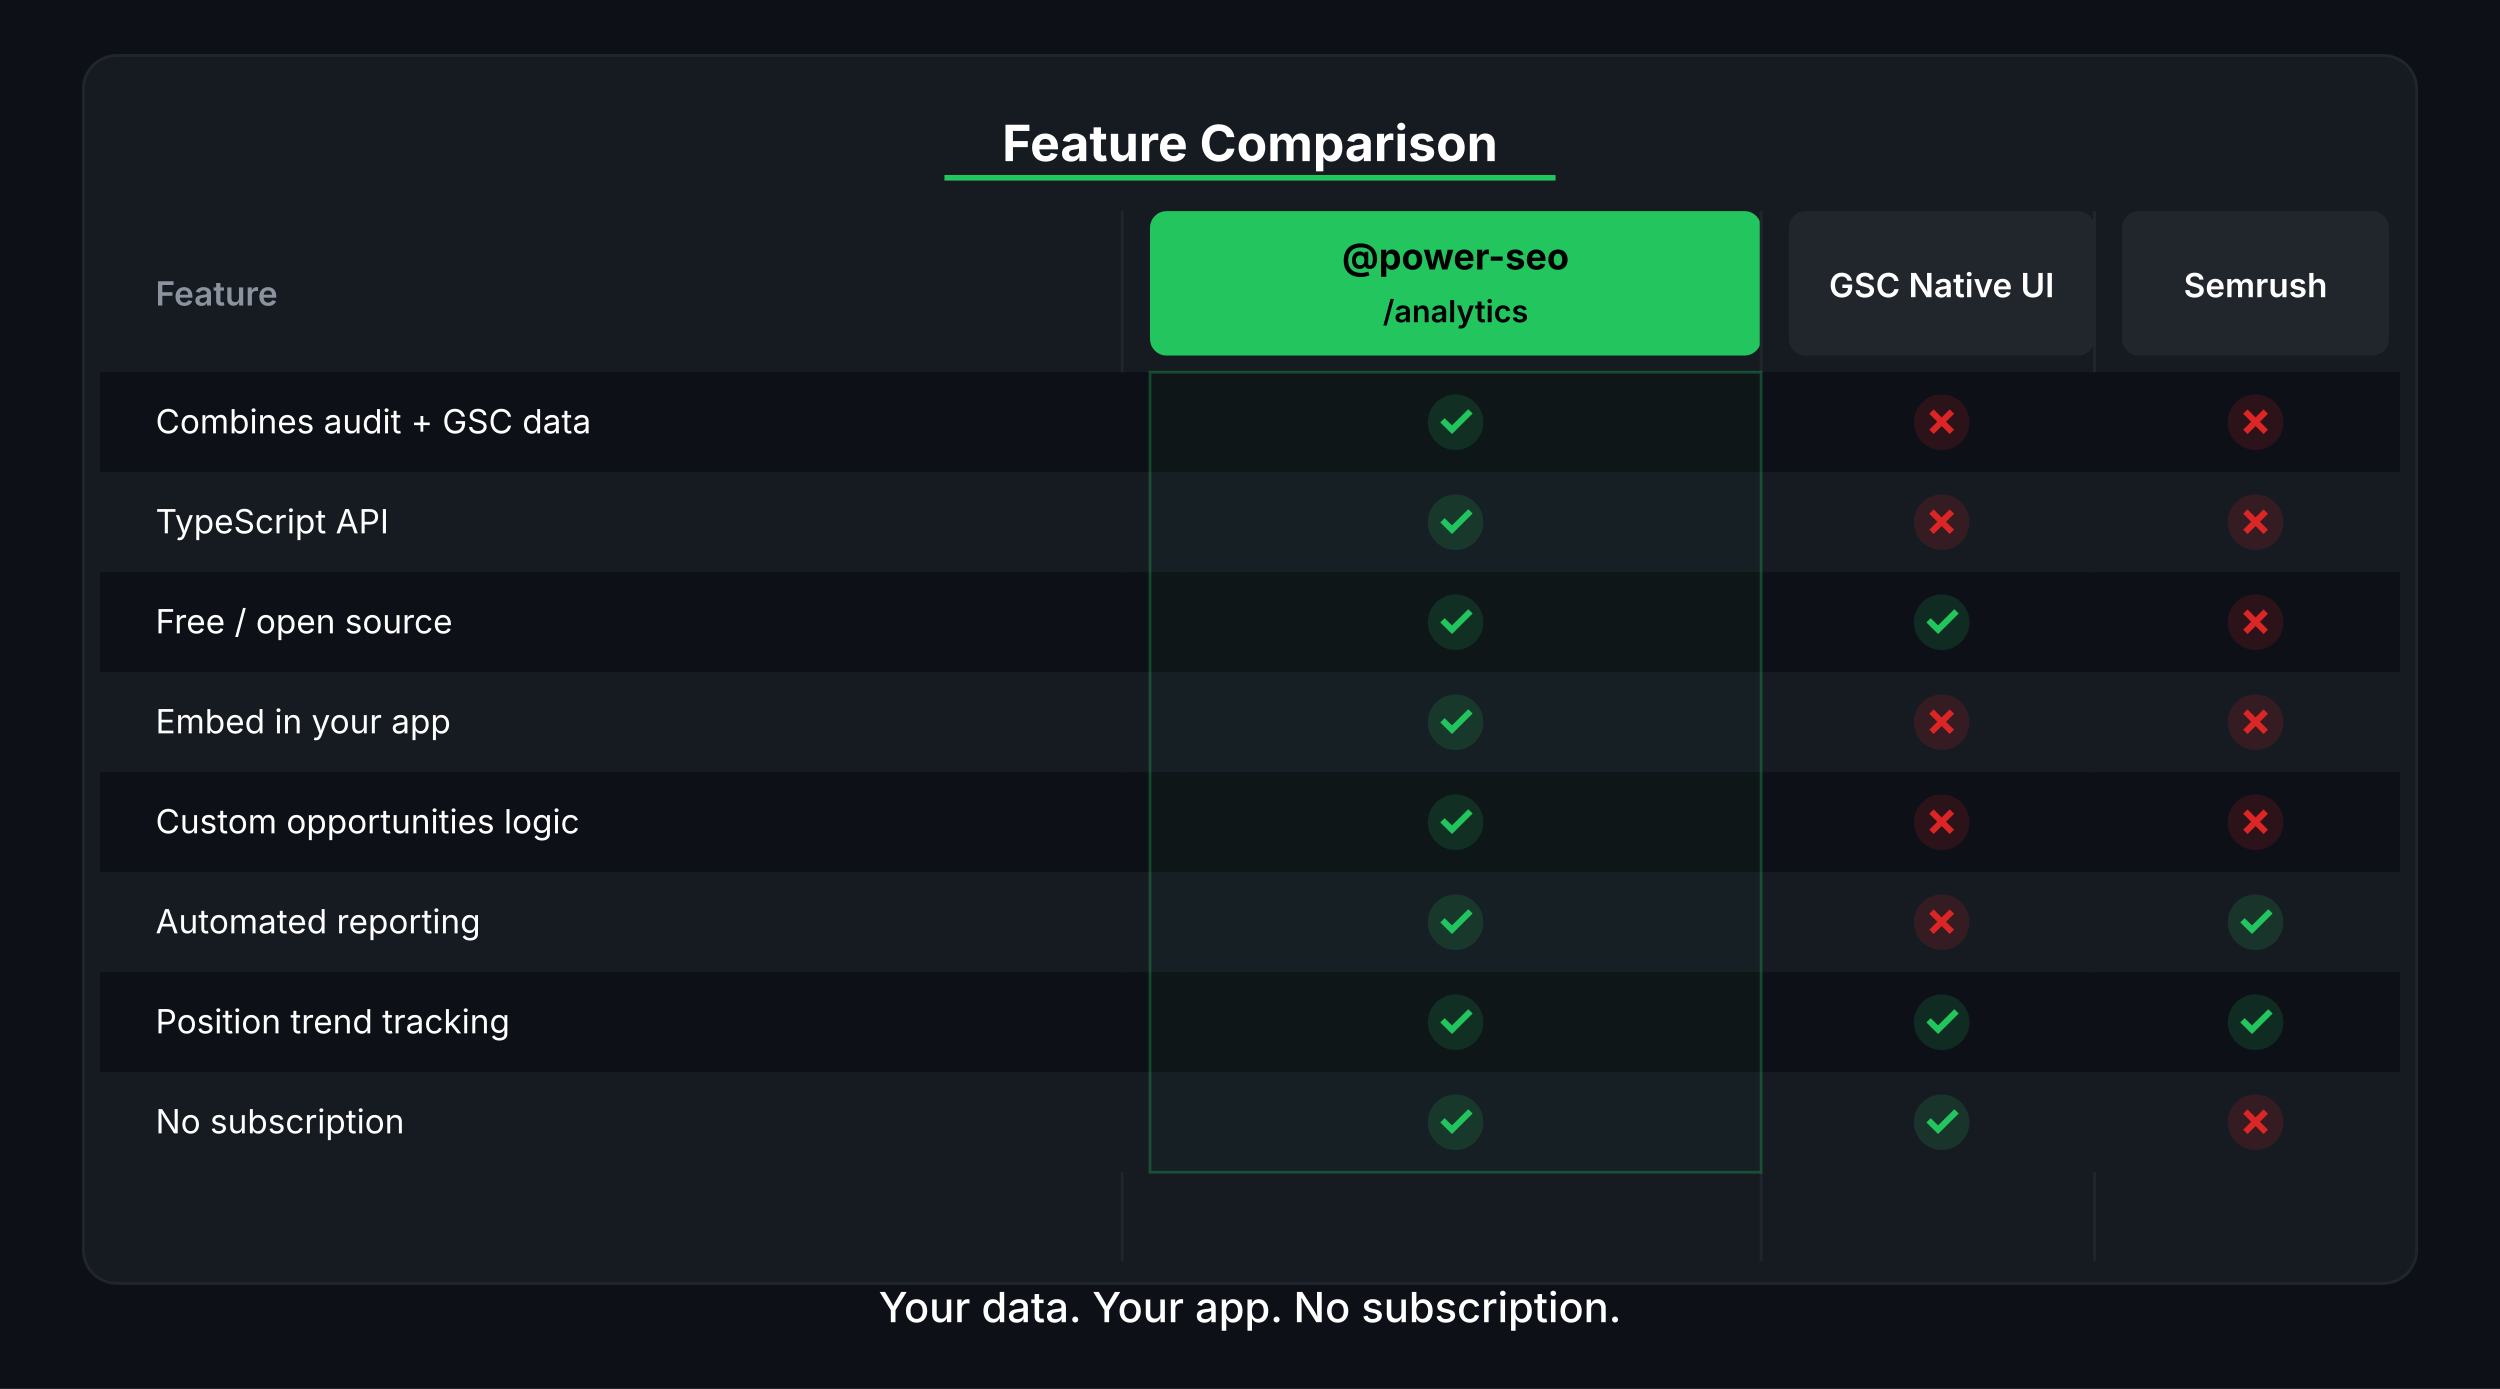
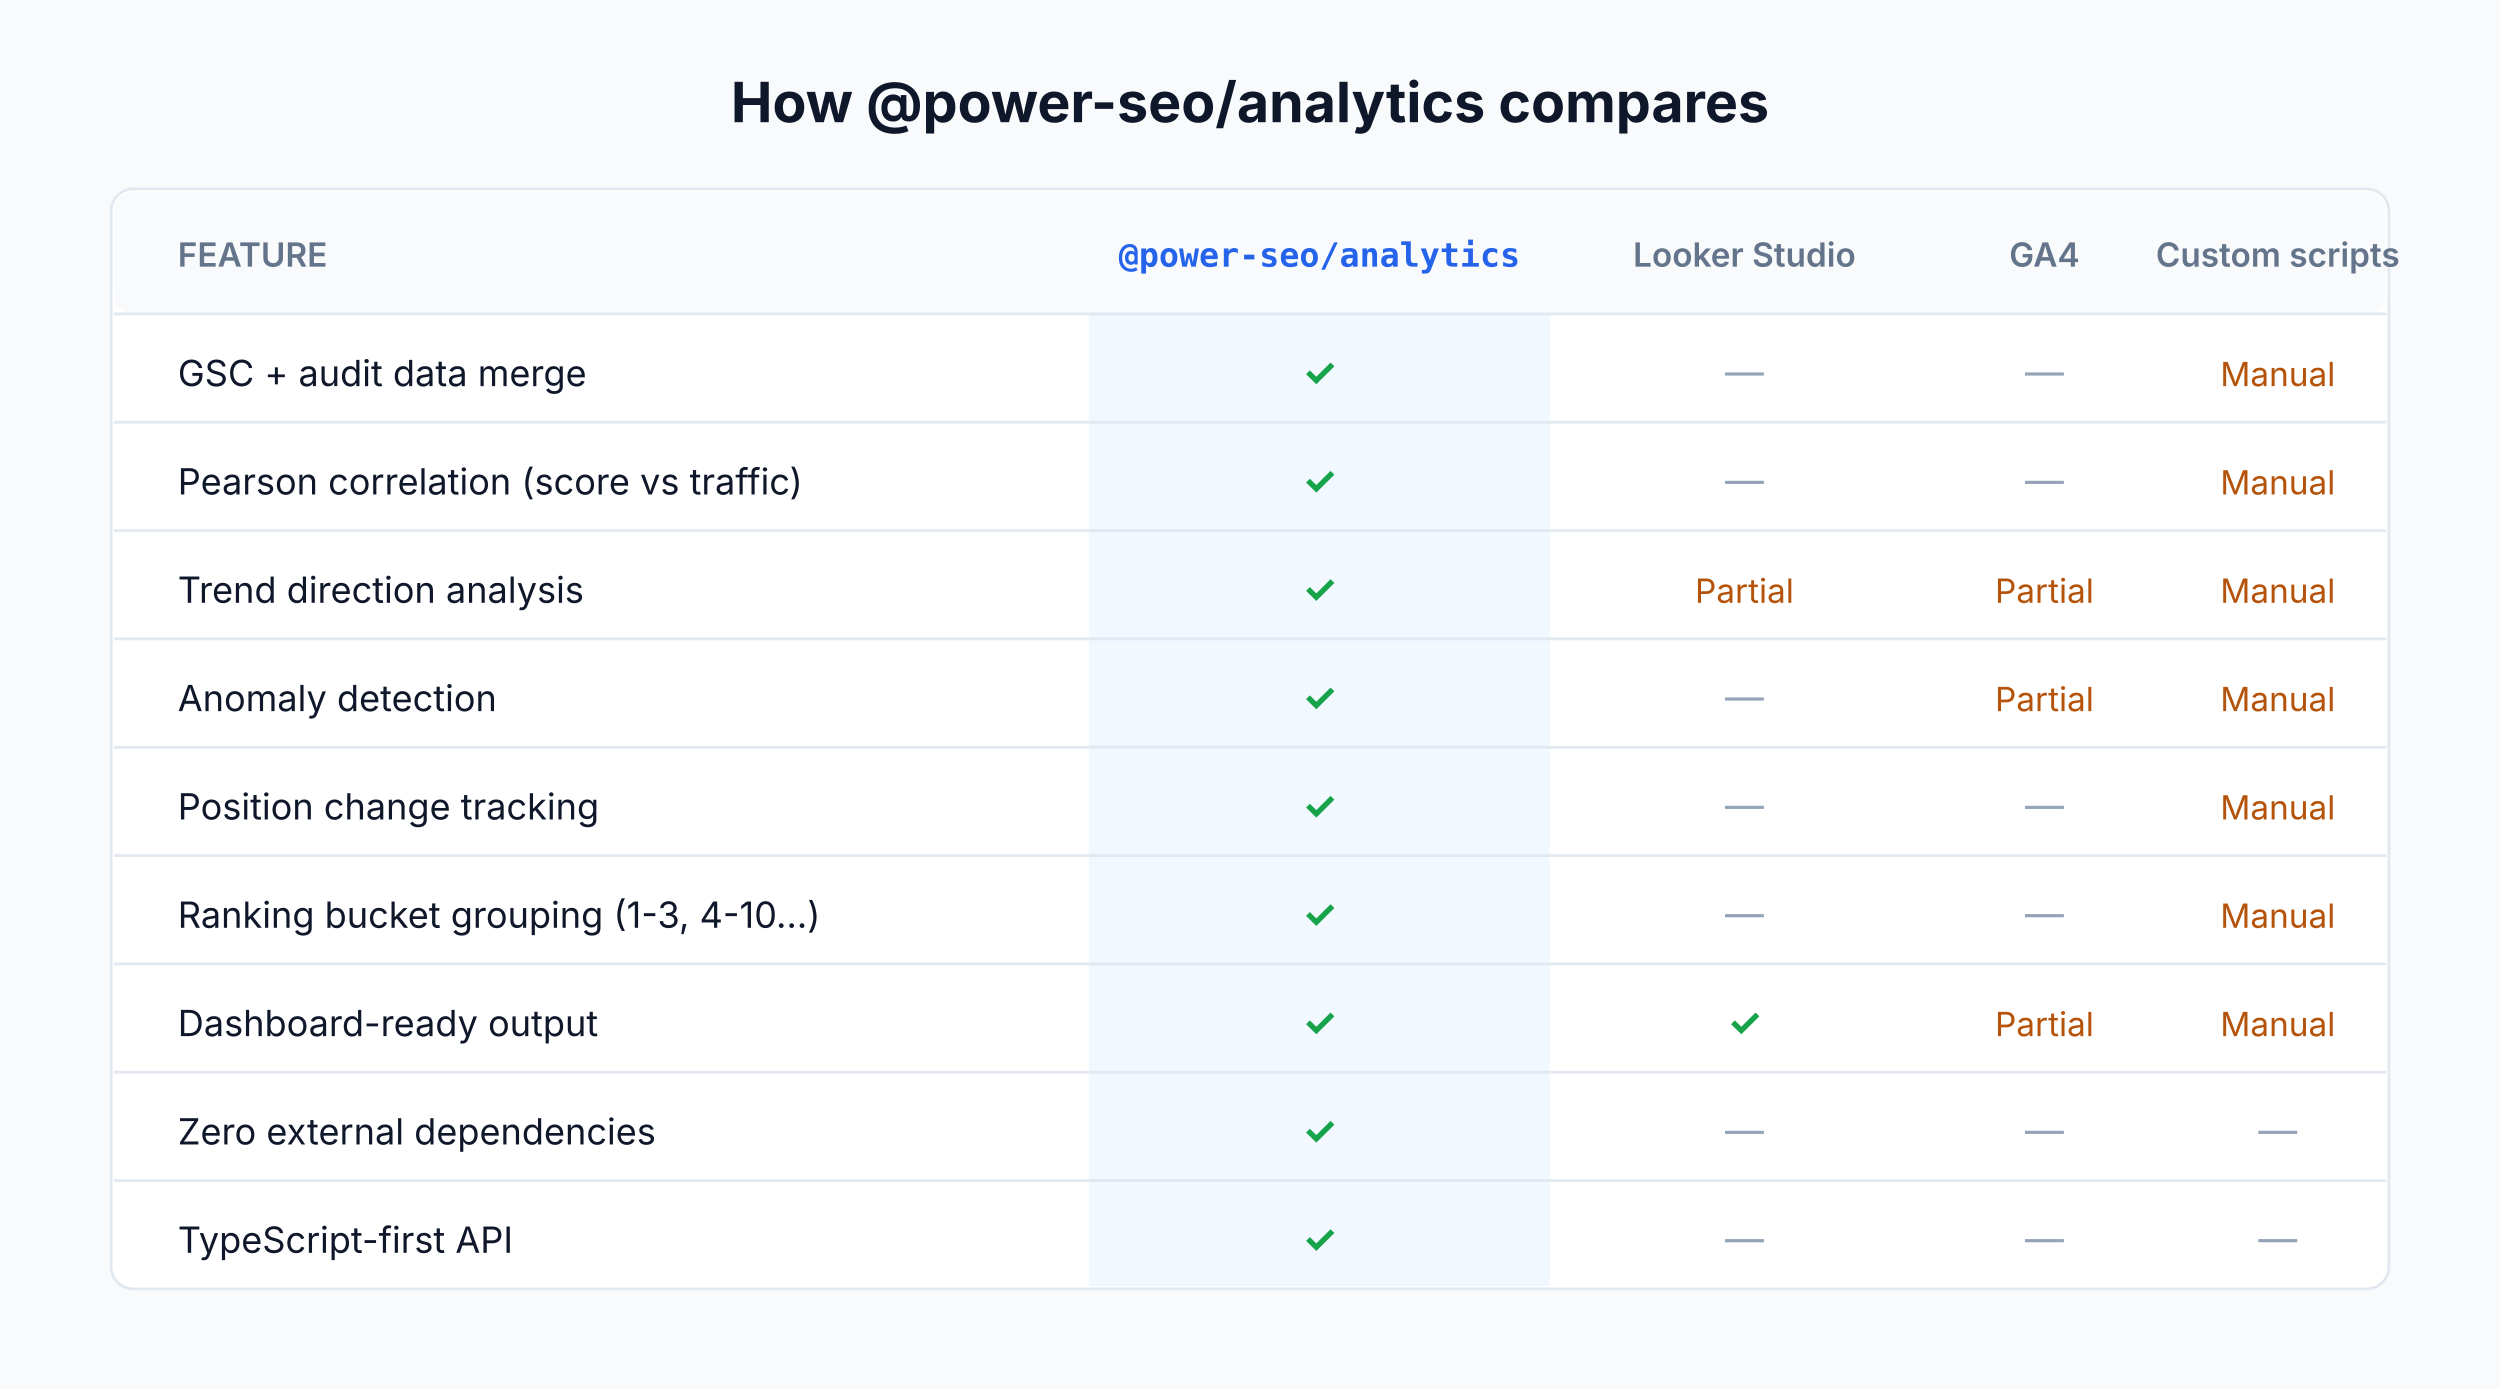
<svg xmlns="http://www.w3.org/2000/svg" width="900" height="500" viewBox="0 0 900 500">
  <defs>
    <style>
-       text { font-family: 'Inter', 'Segoe UI', system-ui, sans-serif; }
-     </style>
+     .font-ui { font-family: 'Inter', -apple-system, 'Segoe UI', sans-serif; }
+     .font-mono { font-family: 'JetBrains Mono', 'Fira Code', Consolas, monospace; }
+   </style>
  </defs>
-   <rect width="900" height="500" fill="#0d1117" />
-   <rect x="30" y="20" width="840" height="442" rx="12" fill="#161b22" stroke="#21262d" stroke-width="1" />
-   <text x="450" y="58" fill="#ffffff" font-size="18" font-weight="700" text-anchor="middle">Feature Comparison</text>
-   <line x1="340" y1="64" x2="560" y2="64" stroke="#22c55e" stroke-width="2" />
-   <rect x="414" y="76" width="220" height="52" rx="6" fill="#22c55e" />
-   <rect x="644" y="76" width="110" height="52" rx="6" fill="#21262d" />
-   <rect x="764" y="76" width="96" height="52" rx="6" fill="#21262d" />
-   <text x="56" y="110" fill="#8b949e" font-size="12" font-weight="600">Feature</text>
-   <text x="524" y="97" fill="#000000" font-size="13" font-weight="700" text-anchor="middle">@power-seo</text>
-   <text x="524" y="116" fill="#000000" font-size="11" font-weight="600" text-anchor="middle">/analytics</text>
-   <text x="699" y="107" fill="#ffffff" font-size="12" font-weight="600" text-anchor="middle">GSC Native UI</text>
-   <text x="812" y="107" fill="#ffffff" font-size="12" font-weight="600" text-anchor="middle">Semrush</text>
-   <line x1="404" y1="76" x2="404" y2="454" stroke="#21262d" stroke-width="1" />
-   <line x1="634" y1="76" x2="634" y2="454" stroke="#21262d" stroke-width="1" />
-   <line x1="754" y1="76" x2="754" y2="454" stroke="#21262d" stroke-width="1" />
-   <rect x="36" y="134" width="828" height="36" fill="#0d1117" />
-   <text x="56" y="156" fill="#ffffff" font-size="12">Combines audit + GSC data</text>
-   <circle cx="524" cy="152" r="10" fill="#22c55e" fill-opacity="0.15" />
-   <text x="524" y="157" fill="#22c55e" font-size="16" font-weight="700" text-anchor="middle">✓</text>
-   <circle cx="699" cy="152" r="10" fill="#dc2626" fill-opacity="0.15" />
-   <text x="699" y="157" fill="#dc2626" font-size="16" font-weight="700" text-anchor="middle">✗</text>
-   <circle cx="812" cy="152" r="10" fill="#dc2626" fill-opacity="0.15" />
-   <text x="812" y="157" fill="#dc2626" font-size="16" font-weight="700" text-anchor="middle">✗</text>
-   <rect x="36" y="170" width="828" height="36" fill="#161b22" />
-   <text x="56" y="192" fill="#ffffff" font-size="12">TypeScript API</text>
-   <circle cx="524" cy="188" r="10" fill="#22c55e" fill-opacity="0.15" />
-   <text x="524" y="193" fill="#22c55e" font-size="16" font-weight="700" text-anchor="middle">✓</text>
-   <circle cx="699" cy="188" r="10" fill="#dc2626" fill-opacity="0.15" />
-   <text x="699" y="193" fill="#dc2626" font-size="16" font-weight="700" text-anchor="middle">✗</text>
-   <circle cx="812" cy="188" r="10" fill="#dc2626" fill-opacity="0.15" />
-   <text x="812" y="193" fill="#dc2626" font-size="16" font-weight="700" text-anchor="middle">✗</text>
-   <rect x="36" y="206" width="828" height="36" fill="#0d1117" />
-   <text x="56" y="228" fill="#ffffff" font-size="12">Free / open source</text>
-   <circle cx="524" cy="224" r="10" fill="#22c55e" fill-opacity="0.15" />
-   <text x="524" y="229" fill="#22c55e" font-size="16" font-weight="700" text-anchor="middle">✓</text>
-   <circle cx="699" cy="224" r="10" fill="#22c55e" fill-opacity="0.15" />
-   <text x="699" y="229" fill="#22c55e" font-size="16" font-weight="700" text-anchor="middle">✓</text>
-   <circle cx="812" cy="224" r="10" fill="#dc2626" fill-opacity="0.15" />
-   <text x="812" y="229" fill="#dc2626" font-size="16" font-weight="700" text-anchor="middle">✗</text>
-   <rect x="36" y="242" width="828" height="36" fill="#161b22" />
-   <text x="56" y="264" fill="#ffffff" font-size="12">Embed in your app</text>
-   <circle cx="524" cy="260" r="10" fill="#22c55e" fill-opacity="0.15" />
-   <text x="524" y="265" fill="#22c55e" font-size="16" font-weight="700" text-anchor="middle">✓</text>
-   <circle cx="699" cy="260" r="10" fill="#dc2626" fill-opacity="0.15" />
-   <text x="699" y="265" fill="#dc2626" font-size="16" font-weight="700" text-anchor="middle">✗</text>
-   <circle cx="812" cy="260" r="10" fill="#dc2626" fill-opacity="0.15" />
-   <text x="812" y="265" fill="#dc2626" font-size="16" font-weight="700" text-anchor="middle">✗</text>
-   <rect x="36" y="278" width="828" height="36" fill="#0d1117" />
-   <text x="56" y="300" fill="#ffffff" font-size="12">Custom opportunities logic</text>
-   <circle cx="524" cy="296" r="10" fill="#22c55e" fill-opacity="0.15" />
-   <text x="524" y="301" fill="#22c55e" font-size="16" font-weight="700" text-anchor="middle">✓</text>
-   <circle cx="699" cy="296" r="10" fill="#dc2626" fill-opacity="0.15" />
-   <text x="699" y="301" fill="#dc2626" font-size="16" font-weight="700" text-anchor="middle">✗</text>
-   <circle cx="812" cy="296" r="10" fill="#dc2626" fill-opacity="0.15" />
-   <text x="812" y="301" fill="#dc2626" font-size="16" font-weight="700" text-anchor="middle">✗</text>
-   <rect x="36" y="314" width="828" height="36" fill="#161b22" />
-   <text x="56" y="336" fill="#ffffff" font-size="12">Automated reporting</text>
-   <circle cx="524" cy="332" r="10" fill="#22c55e" fill-opacity="0.15" />
-   <text x="524" y="337" fill="#22c55e" font-size="16" font-weight="700" text-anchor="middle">✓</text>
-   <circle cx="699" cy="332" r="10" fill="#dc2626" fill-opacity="0.15" />
-   <text x="699" y="337" fill="#dc2626" font-size="16" font-weight="700" text-anchor="middle">✗</text>
-   <circle cx="812" cy="332" r="10" fill="#22c55e" fill-opacity="0.15" />
-   <text x="812" y="337" fill="#22c55e" font-size="16" font-weight="700" text-anchor="middle">✓</text>
-   <rect x="36" y="350" width="828" height="36" fill="#0d1117" />
-   <text x="56" y="372" fill="#ffffff" font-size="12">Position trend tracking</text>
-   <circle cx="524" cy="368" r="10" fill="#22c55e" fill-opacity="0.15" />
-   <text x="524" y="373" fill="#22c55e" font-size="16" font-weight="700" text-anchor="middle">✓</text>
-   <circle cx="699" cy="368" r="10" fill="#22c55e" fill-opacity="0.15" />
-   <text x="699" y="373" fill="#22c55e" font-size="16" font-weight="700" text-anchor="middle">✓</text>
-   <circle cx="812" cy="368" r="10" fill="#22c55e" fill-opacity="0.15" />
-   <text x="812" y="373" fill="#22c55e" font-size="16" font-weight="700" text-anchor="middle">✓</text>
-   <rect x="36" y="386" width="828" height="36" fill="#161b22" />
-   <text x="56" y="408" fill="#ffffff" font-size="12">No subscription</text>
-   <circle cx="524" cy="404" r="10" fill="#22c55e" fill-opacity="0.15" />
-   <text x="524" y="409" fill="#22c55e" font-size="16" font-weight="700" text-anchor="middle">✓</text>
-   <circle cx="699" cy="404" r="10" fill="#22c55e" fill-opacity="0.15" />
-   <text x="699" y="409" fill="#22c55e" font-size="16" font-weight="700" text-anchor="middle">✓</text>
-   <circle cx="812" cy="404" r="10" fill="#dc2626" fill-opacity="0.15" />
-   <text x="812" y="409" fill="#dc2626" font-size="16" font-weight="700" text-anchor="middle">✗</text>
-   <rect x="36" y="418" width="828" height="4" fill="#161b22" />
-   <text x="450" y="476" fill="#ffffff" font-size="15" text-anchor="middle" font-weight="500">Your data. Your app. No subscription.</text>
-   <rect x="414" y="134" width="220" height="288" fill="#22c55e" fill-opacity="0.03" stroke="#22c55e" stroke-width="1" stroke-opacity="0.3" />
+   <rect width="900" height="500" fill="#f8fafc" />
+   <text x="450" y="44" class="font-ui" font-size="20" font-weight="700" fill="#0f172a" text-anchor="middle">How @power-seo/analytics compares</text>
+   <rect x="40" y="68" width="820" height="396" rx="8" fill="#ffffff" stroke="#e2e8f0" />
+   <rect x="41" y="69" width="818" height="44" rx="7" fill="#f8fafc" />
+   <text x="64" y="96" class="font-ui" font-size="12" font-weight="600" fill="#64748b">FEATURE</text>
+   <text x="475" y="96" class="font-mono" font-size="12" font-weight="700" fill="#2563eb" text-anchor="middle">@power-seo/analytics</text>
+   <text x="628" y="96" class="font-ui" font-size="12" font-weight="600" fill="#64748b" text-anchor="middle">Looker Studio</text>
+   <text x="736" y="96" class="font-ui" font-size="12" font-weight="600" fill="#64748b" text-anchor="middle">GA4</text>
+   <text x="820" y="96" class="font-ui" font-size="12" font-weight="600" fill="#64748b" text-anchor="middle">Custom scripts</text>
+   <rect x="392" y="113" width="166" height="350" fill="#dbeafe" opacity="0.35" />
+   <line x1="41" y1="113" x2="859" y2="113" stroke="#e2e8f0" />
+   <text x="64" y="139" class="font-ui" font-size="13" fill="#0f172a">GSC + audit data merge</text>
+   <text x="475" y="139" class="font-ui" font-size="14" font-weight="700" fill="#16a34a" text-anchor="middle">✓</text>
+   <text x="628" y="139" class="font-ui" font-size="14" fill="#94a3b8" text-anchor="middle">—</text>
+   <text x="736" y="139" class="font-ui" font-size="14" fill="#94a3b8" text-anchor="middle">—</text>
+   <text x="820" y="139" class="font-ui" font-size="12" fill="#b45309" text-anchor="middle">Manual</text>
+   <line x1="41" y1="152" x2="859" y2="152" stroke="#e2e8f0" />
+   <text x="64" y="178" class="font-ui" font-size="13" fill="#0f172a">Pearson correlation (score vs traffic)</text>
+   <text x="475" y="178" class="font-ui" font-size="14" font-weight="700" fill="#16a34a" text-anchor="middle">✓</text>
+   <text x="628" y="178" class="font-ui" font-size="14" fill="#94a3b8" text-anchor="middle">—</text>
+   <text x="736" y="178" class="font-ui" font-size="14" fill="#94a3b8" text-anchor="middle">—</text>
+   <text x="820" y="178" class="font-ui" font-size="12" fill="#b45309" text-anchor="middle">Manual</text>
+   <line x1="41" y1="191" x2="859" y2="191" stroke="#e2e8f0" />
+   <text x="64" y="217" class="font-ui" font-size="13" fill="#0f172a">Trend direction analysis</text>
+   <text x="475" y="217" class="font-ui" font-size="14" font-weight="700" fill="#16a34a" text-anchor="middle">✓</text>
+   <text x="628" y="217" class="font-ui" font-size="12" fill="#b45309" text-anchor="middle">Partial</text>
+   <text x="736" y="217" class="font-ui" font-size="12" fill="#b45309" text-anchor="middle">Partial</text>
+   <text x="820" y="217" class="font-ui" font-size="12" fill="#b45309" text-anchor="middle">Manual</text>
+   <line x1="41" y1="230" x2="859" y2="230" stroke="#e2e8f0" />
+   <text x="64" y="256" class="font-ui" font-size="13" fill="#0f172a">Anomaly detection</text>
+   <text x="475" y="256" class="font-ui" font-size="14" font-weight="700" fill="#16a34a" text-anchor="middle">✓</text>
+   <text x="628" y="256" class="font-ui" font-size="14" fill="#94a3b8" text-anchor="middle">—</text>
+   <text x="736" y="256" class="font-ui" font-size="12" fill="#b45309" text-anchor="middle">Partial</text>
+   <text x="820" y="256" class="font-ui" font-size="12" fill="#b45309" text-anchor="middle">Manual</text>
+   <line x1="41" y1="269" x2="859" y2="269" stroke="#e2e8f0" />
+   <text x="64" y="295" class="font-ui" font-size="13" fill="#0f172a">Position change tracking</text>
+   <text x="475" y="295" class="font-ui" font-size="14" font-weight="700" fill="#16a34a" text-anchor="middle">✓</text>
+   <text x="628" y="295" class="font-ui" font-size="14" fill="#94a3b8" text-anchor="middle">—</text>
+   <text x="736" y="295" class="font-ui" font-size="14" fill="#94a3b8" text-anchor="middle">—</text>
+   <text x="820" y="295" class="font-ui" font-size="12" fill="#b45309" text-anchor="middle">Manual</text>
+   <line x1="41" y1="308" x2="859" y2="308" stroke="#e2e8f0" />
+   <text x="64" y="334" class="font-ui" font-size="13" fill="#0f172a">Ranking bucket grouping (1-3, 4-10...)</text>
+   <text x="475" y="334" class="font-ui" font-size="14" font-weight="700" fill="#16a34a" text-anchor="middle">✓</text>
+   <text x="628" y="334" class="font-ui" font-size="14" fill="#94a3b8" text-anchor="middle">—</text>
+   <text x="736" y="334" class="font-ui" font-size="14" fill="#94a3b8" text-anchor="middle">—</text>
+   <text x="820" y="334" class="font-ui" font-size="12" fill="#b45309" text-anchor="middle">Manual</text>
+   <line x1="41" y1="347" x2="859" y2="347" stroke="#e2e8f0" />
+   <text x="64" y="373" class="font-ui" font-size="13" fill="#0f172a">Dashboard-ready output</text>
+   <text x="475" y="373" class="font-ui" font-size="14" font-weight="700" fill="#16a34a" text-anchor="middle">✓</text>
+   <text x="628" y="373" class="font-ui" font-size="14" font-weight="700" fill="#16a34a" text-anchor="middle">✓</text>
+   <text x="736" y="373" class="font-ui" font-size="12" fill="#b45309" text-anchor="middle">Partial</text>
+   <text x="820" y="373" class="font-ui" font-size="12" fill="#b45309" text-anchor="middle">Manual</text>
+   <line x1="41" y1="386" x2="859" y2="386" stroke="#e2e8f0" />
+   <text x="64" y="412" class="font-ui" font-size="13" fill="#0f172a">Zero external dependencies</text>
+   <text x="475" y="412" class="font-ui" font-size="14" font-weight="700" fill="#16a34a" text-anchor="middle">✓</text>
+   <text x="628" y="412" class="font-ui" font-size="14" fill="#94a3b8" text-anchor="middle">—</text>
+   <text x="736" y="412" class="font-ui" font-size="14" fill="#94a3b8" text-anchor="middle">—</text>
+   <text x="820" y="412" class="font-ui" font-size="14" fill="#94a3b8" text-anchor="middle">—</text>
+   <line x1="41" y1="425" x2="859" y2="425" stroke="#e2e8f0" />
+   <text x="64" y="451" class="font-ui" font-size="13" fill="#0f172a">TypeScript-first API</text>
+   <text x="475" y="451" class="font-ui" font-size="14" font-weight="700" fill="#16a34a" text-anchor="middle">✓</text>
+   <text x="628" y="451" class="font-ui" font-size="14" fill="#94a3b8" text-anchor="middle">—</text>
+   <text x="736" y="451" class="font-ui" font-size="14" fill="#94a3b8" text-anchor="middle">—</text>
+   <text x="820" y="451" class="font-ui" font-size="14" fill="#94a3b8" text-anchor="middle">—</text>
</svg>
